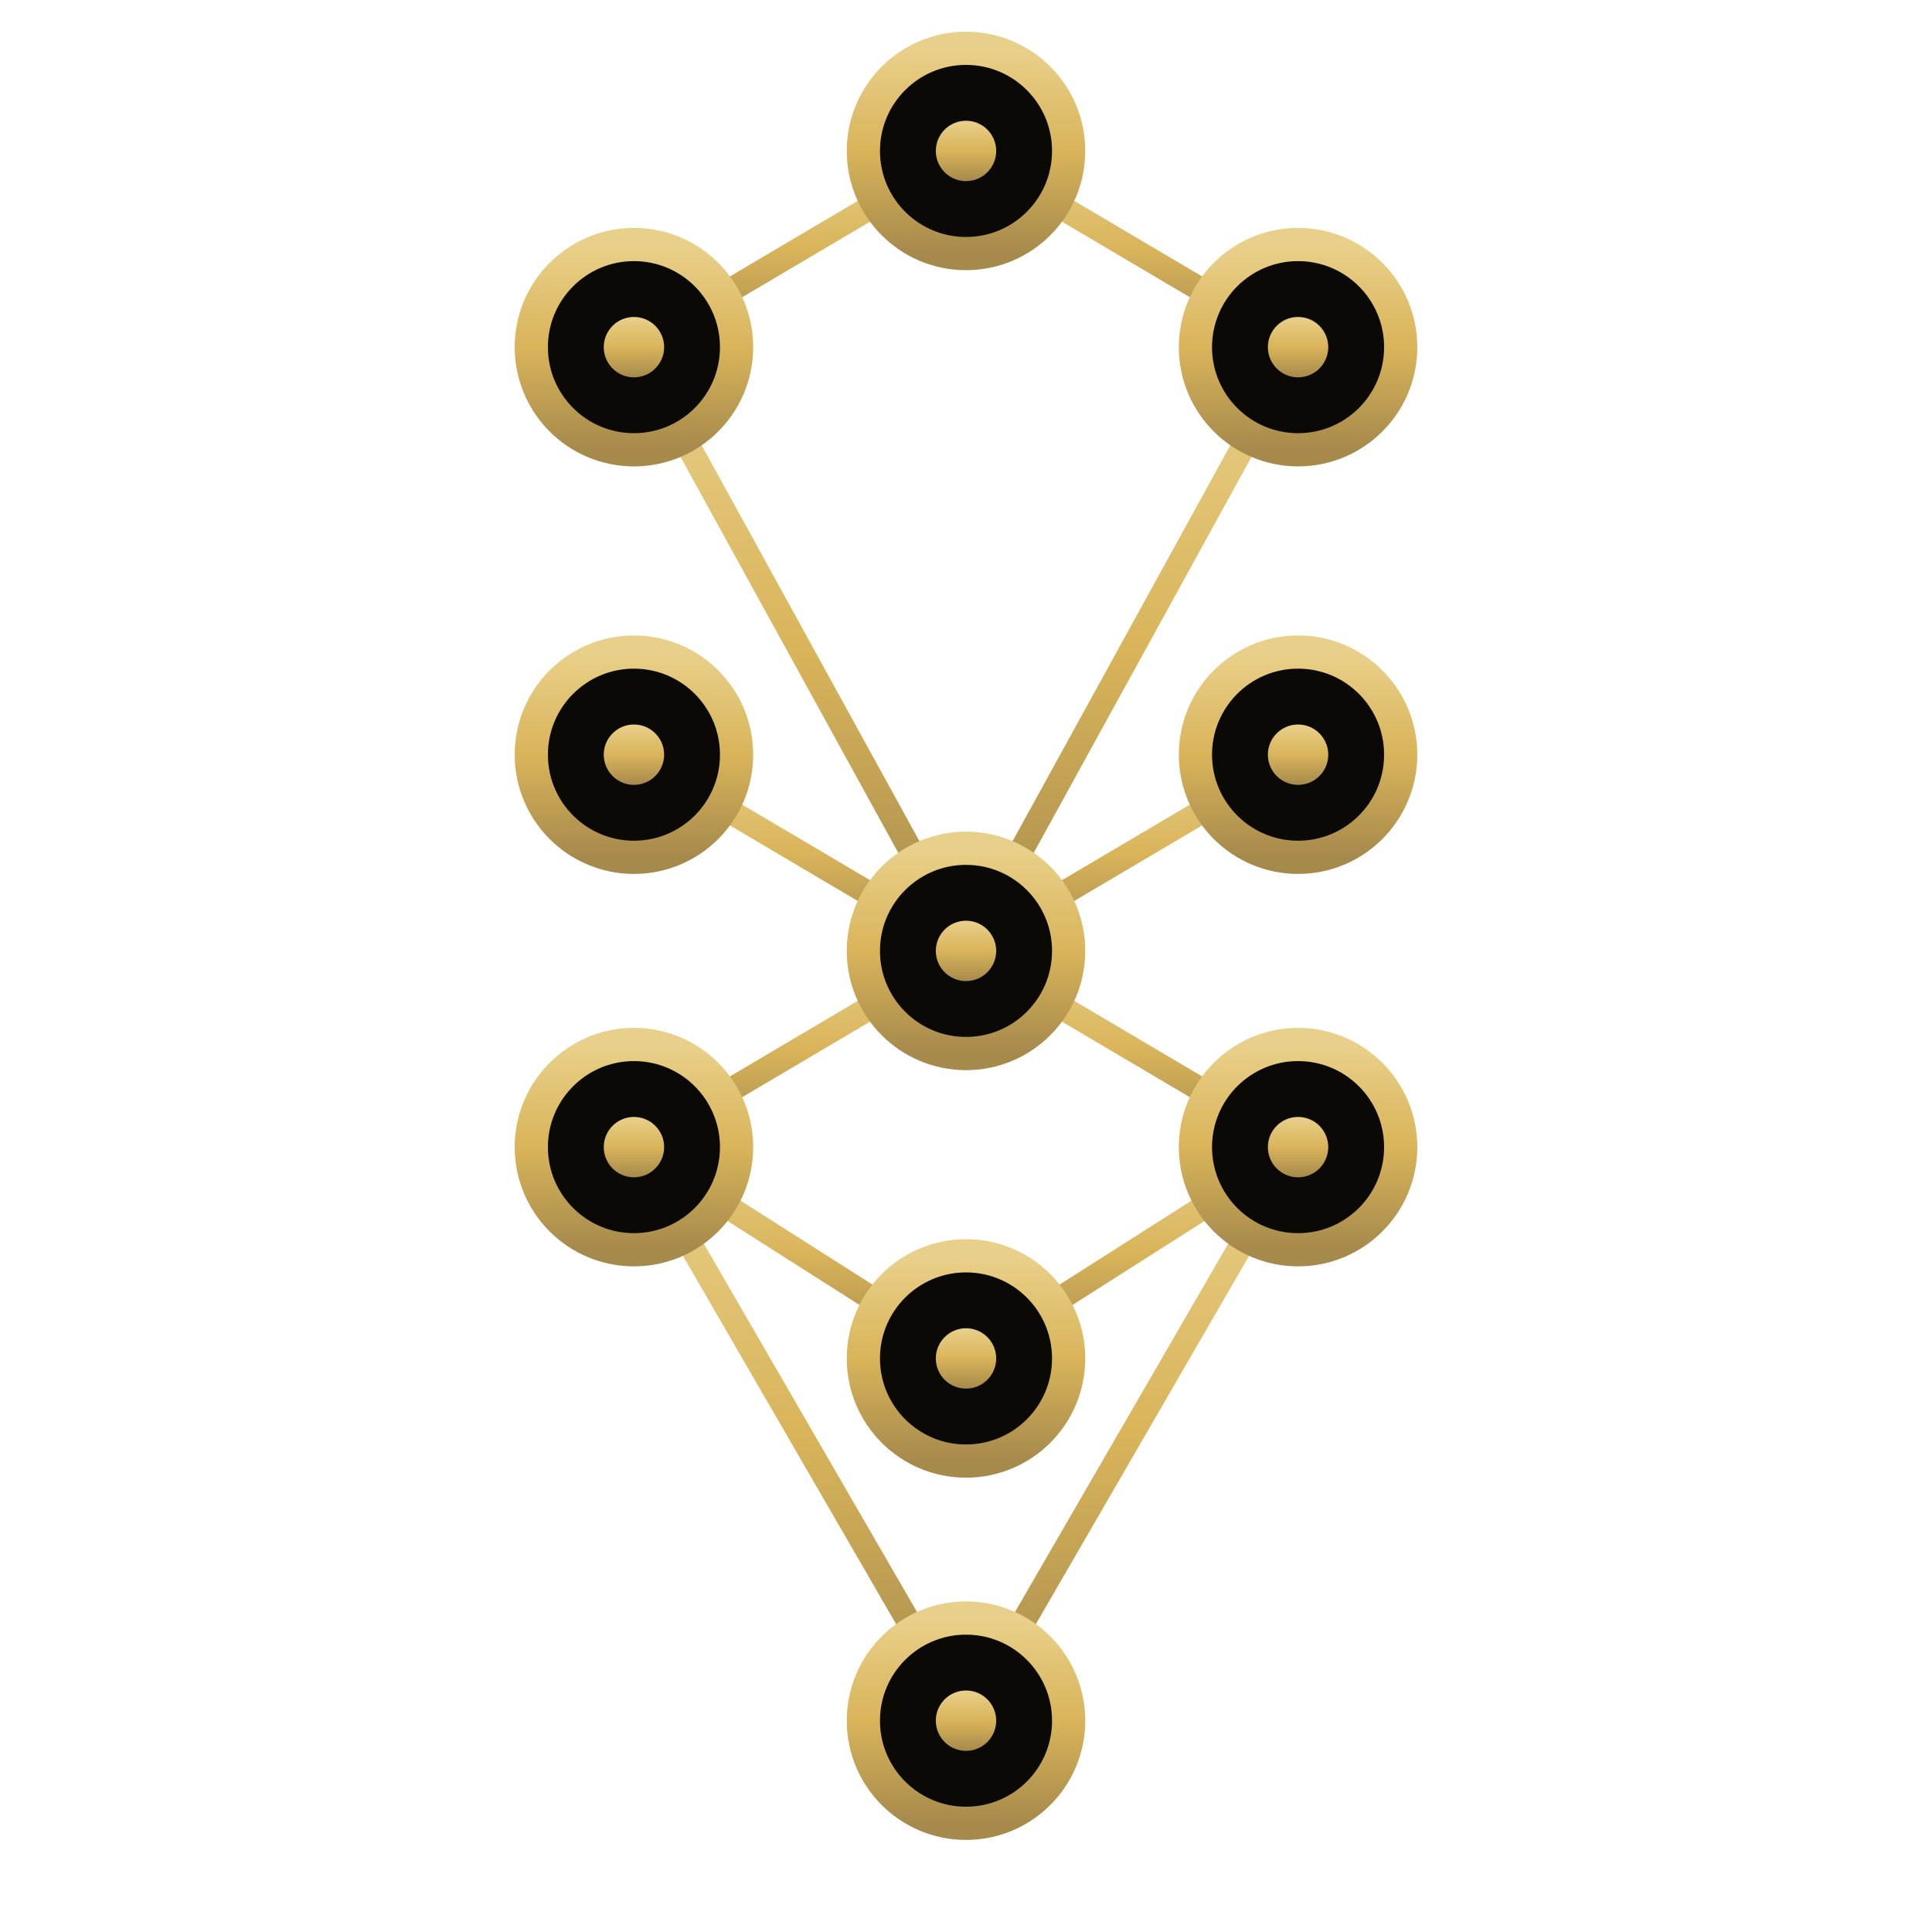
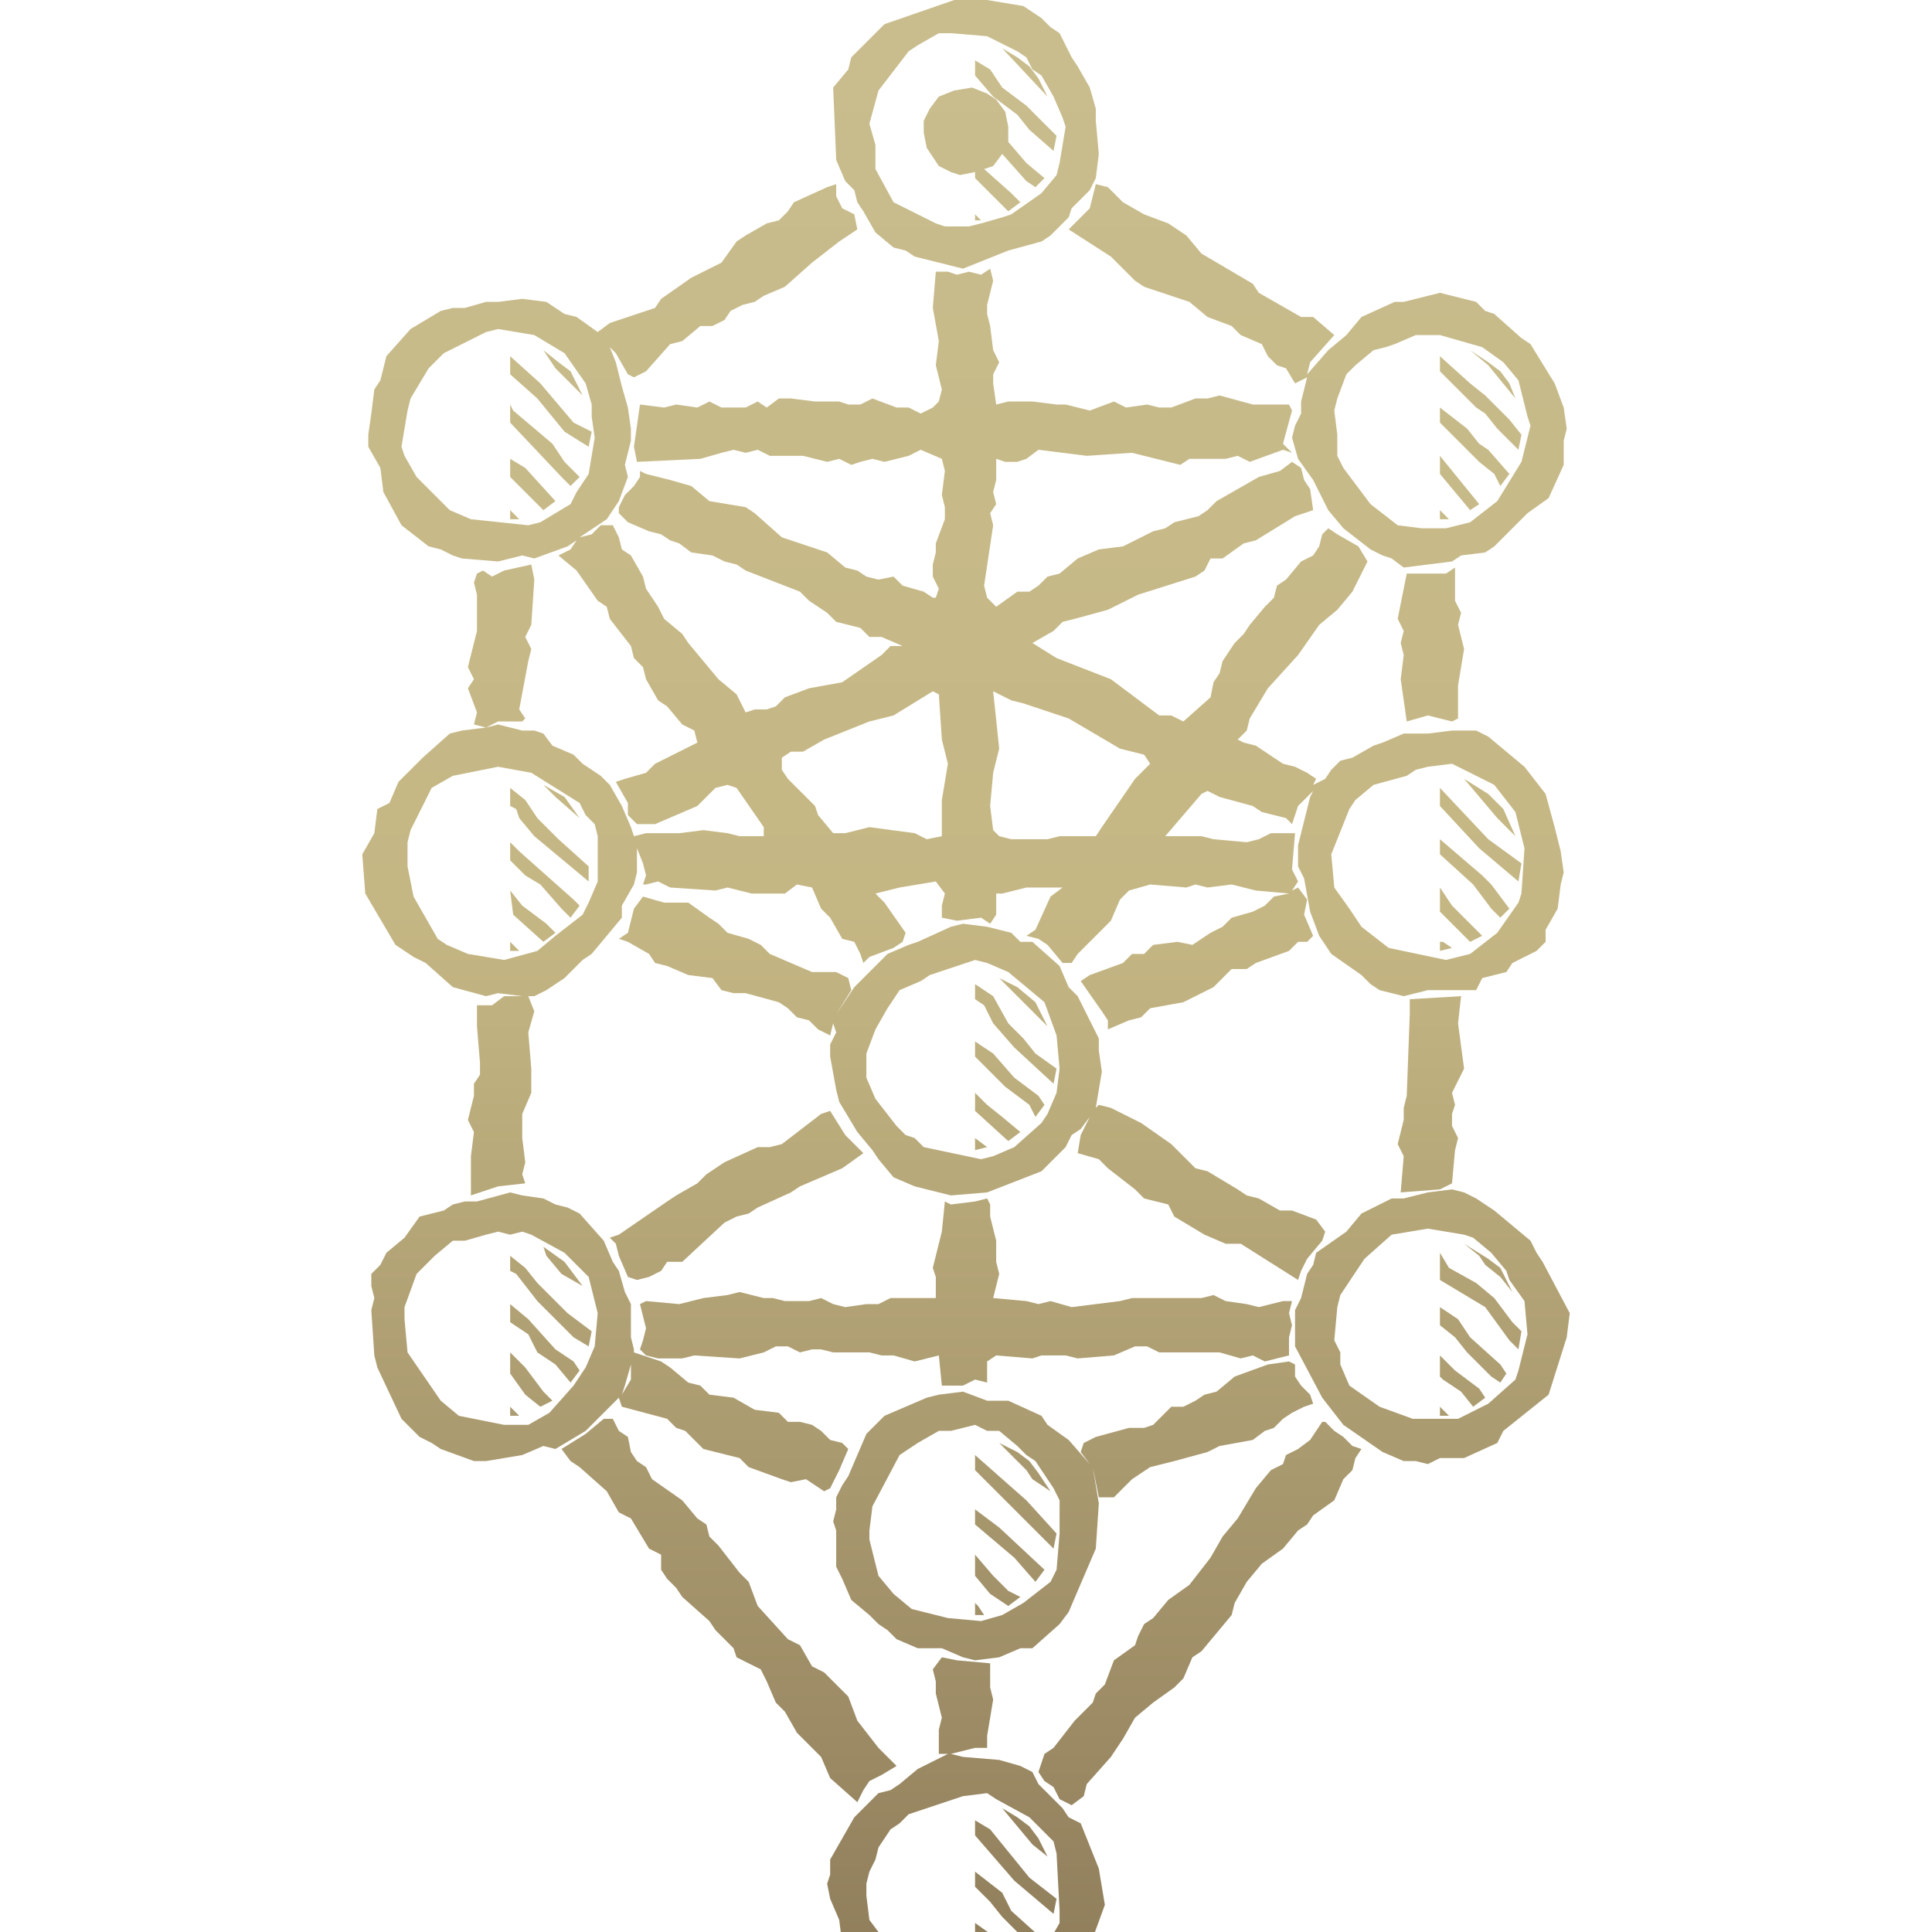
- <svg xmlns="http://www.w3.org/2000/svg" viewBox="0 0 64 64" fill="none" stroke="url(#g)" stroke-linecap="round" stroke-linejoin="round">
+ <svg xmlns="http://www.w3.org/2000/svg" viewBox="0 0 64 64">
  <defs>
    <linearGradient id="g" x1="0" y1="0" x2="0" y2="1">
-       <stop offset="0" stop-color="#E9D08A" />
-       <stop offset=".5" stop-color="#D9B45A" />
-       <stop offset="1" stop-color="#A68A4C" />
+       <stop offset="0" stop-color="#C9BD8E" />
+       <stop offset=".45" stop-color="#C5B784" />
+       <stop offset="1" stop-color="#8D7B59" />
    </linearGradient>
  </defs>
-   <line x1="32" y1="5" x2="43" y2="11.5" stroke-width=".8" />
-   <line x1="32" y1="5" x2="21" y2="11.5" stroke-width=".8" />
-   <line x1="32" y1="5" x2="32" y2="31.5" stroke-width=".8" />
-   <line x1="43" y1="11.5" x2="21" y2="11.5" stroke-width=".8" />
-   <line x1="43" y1="11.5" x2="32" y2="31.5" stroke-width=".8" />
-   <line x1="43" y1="11.5" x2="43" y2="25" stroke-width=".8" />
-   <line x1="21" y1="11.5" x2="32" y2="31.5" stroke-width=".8" />
-   <line x1="21" y1="11.5" x2="21" y2="25" stroke-width=".8" />
-   <line x1="43" y1="25" x2="21" y2="25" stroke-width=".8" />
-   <line x1="43" y1="25" x2="32" y2="31.5" stroke-width=".8" />
-   <line x1="43" y1="25" x2="43" y2="38" stroke-width=".8" />
-   <line x1="21" y1="25" x2="32" y2="31.5" stroke-width=".8" />
-   <line x1="21" y1="25" x2="21" y2="38" stroke-width=".8" />
-   <line x1="32" y1="31.5" x2="43" y2="38" stroke-width=".8" />
-   <line x1="32" y1="31.5" x2="32" y2="45" stroke-width=".8" />
-   <line x1="32" y1="31.5" x2="21" y2="38" stroke-width=".8" />
-   <line x1="43" y1="38" x2="21" y2="38" stroke-width=".8" />
-   <line x1="43" y1="38" x2="32" y2="45" stroke-width=".8" />
-   <line x1="43" y1="38" x2="32" y2="57" stroke-width=".8" />
-   <line x1="21" y1="38" x2="32" y2="45" stroke-width=".8" />
-   <line x1="21" y1="38" x2="32" y2="57" stroke-width=".8" />
-   <line x1="32" y1="45" x2="32" y2="57" stroke-width=".8" />
-   <circle cx="32" cy="5" r="3.4" fill="#0B0906" stroke-width="1.1" />
-   <circle cx="32" cy="5" r="1" fill="url(#g)" stroke="none" />
-   <circle cx="43" cy="11.5" r="3.4" fill="#0B0906" stroke-width="1.1" />
-   <circle cx="43" cy="11.5" r="1" fill="url(#g)" stroke="none" />
-   <circle cx="21" cy="11.5" r="3.4" fill="#0B0906" stroke-width="1.1" />
-   <circle cx="21" cy="11.5" r="1" fill="url(#g)" stroke="none" />
-   <circle cx="43" cy="25" r="3.4" fill="#0B0906" stroke-width="1.1" />
-   <circle cx="43" cy="25" r="1" fill="url(#g)" stroke="none" />
-   <circle cx="21" cy="25" r="3.4" fill="#0B0906" stroke-width="1.1" />
-   <circle cx="21" cy="25" r="1" fill="url(#g)" stroke="none" />
-   <circle cx="32" cy="31.5" r="3.4" fill="#0B0906" stroke-width="1.1" />
-   <circle cx="32" cy="31.5" r="1" fill="url(#g)" stroke="none" />
-   <circle cx="43" cy="38" r="3.4" fill="#0B0906" stroke-width="1.1" />
-   <circle cx="43" cy="38" r="1" fill="url(#g)" stroke="none" />
-   <circle cx="21" cy="38" r="3.4" fill="#0B0906" stroke-width="1.1" />
-   <circle cx="21" cy="38" r="1" fill="url(#g)" stroke="none" />
-   <circle cx="32" cy="45" r="3.4" fill="#0B0906" stroke-width="1.1" />
-   <circle cx="32" cy="45" r="1" fill="url(#g)" stroke="none" />
-   <circle cx="32" cy="57" r="3.4" fill="#0B0906" stroke-width="1.1" />
-   <circle cx="32" cy="57" r="1" fill="url(#g)" stroke="none" />
+   <path fill="url(#g)" fill-rule="evenodd" d="M26.9 8.7 27.8 8.0 28.1 7.8 28.4 7.6 28.3 7.1 27.9 6.9 27.7 6.5 27.7 6.1 27.4 6.2 26.3 6.7 26.1 7.0 25.8 7.3 25.4 7.4 24.7 7.8 24.4 8.0 23.9 8.7 22.9 9.2 21.9 9.9 21.7 10.2 20.2 10.7 19.8 11.0 19.1 10.5 18.7 10.4 18.4 10.2 18.1 10.0 17.3 9.9 16.5 10.0 16.1 10.0 15.4 10.2 15.0 10.2 14.6 10.3 13.6 10.9 12.8 11.8 12.6 12.6 12.4 12.9 12.3 13.7 12.2 14.4 12.2 14.8 12.6 15.5 12.7 16.3 13.3 17.4 14.2 18.1 14.6 18.2 15.0 18.4 15.3 18.5 16.5 18.6 17.3 18.4 17.7 18.5 18.8 18.1 19.1 17.9 18.9 18.2 18.5 18.4 19.1 18.9 19.8 19.9 20.1 20.1 20.2 20.5 20.9 21.4 21.0 21.8 21.3 22.1 21.4 22.5 21.8 23.2 22.1 23.4 22.6 24.0 23.0 24.2 23.1 24.6 21.7 25.3 21.4 25.6 20.7 25.8 20.4 25.9 20.8 26.6 20.8 27.0 21.1 27.3 21.3 27.3 21.7 27.3 22.4 27.0 23.1 26.7 23.7 26.1 24.1 26.0 24.4 26.1 25.3 27.4 25.3 27.7 24.5 27.7 24.1 27.6 23.3 27.5 22.5 27.6 22.2 27.6 21.8 27.6 21.4 27.6 21.0 27.7 20.9 27.4 20.6 26.7 20.2 26.0 19.9 25.7 19.3 25.3 19.0 25.0 18.3 24.7 18.0 24.3 17.7 24.2 17.3 24.2 16.5 24.0 16.1 24.1 15.3 24.2 14.9 24.3 14.0 25.1 13.2 25.9 12.9 26.6 12.5 26.8 12.4 27.6 12.0 28.3 12.1 29.6 13.1 31.3 13.7 31.7 14.1 31.9 15.0 32.7 16.1 33.0 16.5 32.9 17.3 33.0 17.7 33.0 18.1 32.8 18.7 32.4 19.3 31.8 19.6 31.6 20.6 30.4 20.6 30.0 21.0 29.3 21.1 28.9 21.1 28.1 21.3 28.6 21.4 29.0 21.3 29.3 21.4 29.3 21.8 29.2 22.2 29.4 23.7 29.5 24.1 29.4 24.9 29.6 26.0 29.6 26.4 29.3 26.9 29.4 27.2 30.1 27.5 30.4 27.9 31.1 28.3 31.2 28.5 31.6 28.6 31.9 28.8 31.7 29.6 31.4 29.9 31.2 30.0 30.9 29.3 29.9 29.0 29.6 29.8 29.4 31.0 29.2 31.3 29.6 31.2 30.0 31.2 30.4 31.7 30.5 32.5 30.4 32.8 30.6 33.0 30.3 33.0 29.6 33.2 29.6 34.0 29.4 35.2 29.4 34.8 29.7 34.3 30.8 34.0 31.0 34.4 31.1 34.7 31.3 35.2 31.9 35.5 31.9 35.7 31.6 36.8 30.5 37.1 29.8 37.4 29.5 38.1 29.3 39.3 29.4 39.6 29.3 40.0 29.4 40.8 29.3 41.6 29.5 42.7 29.6 42.2 29.7 41.9 30.0 41.5 30.2 40.8 30.4 40.5 30.7 40.1 30.9 39.5 31.3 39.0 31.2 38.2 31.3 37.9 31.6 37.5 31.6 37.2 31.9 36.1 32.3 35.8 32.5 36.5 33.5 36.7 33.8 36.7 34.1 37.4 33.8 37.8 33.7 38.1 33.4 39.2 33.2 40.2 32.7 40.8 32.1 41.3 32.1 41.6 31.9 42.7 31.5 43.0 31.2 43.3 31.2 43.5 31.0 43.2 30.3 43.3 29.8 43.0 29.4 42.8 29.5 43.0 29.2 42.8 28.8 42.9 27.6 42.1 27.6 41.7 27.8 41.3 27.9 40.2 27.8 39.8 27.7 38.6 27.7 39.8 26.3 40.0 26.2 40.4 26.4 41.5 26.7 41.8 26.9 42.6 27.1 42.8 27.3 43.0 26.7 43.5 26.2 43.4 26.4 43.3 26.8 43.0 28.0 43.0 28.7 43.2 29.1 43.4 30.2 43.7 31.0 44.1 31.6 45.1 32.3 45.4 32.6 45.7 32.8 46.5 33.0 47.3 32.8 47.7 32.8 48.1 32.8 48.9 32.8 49.1 32.4 49.9 32.2 50.1 31.9 50.9 31.5 51.2 31.2 51.2 30.8 51.6 30.1 51.7 29.3 51.8 28.9 51.7 28.2 51.5 27.4 51.2 26.3 50.5 25.4 49.3 24.4 48.9 24.2 48.1 24.2 47.3 24.3 46.5 24.3 45.8 24.6 45.5 24.7 44.8 25.1 44.4 25.2 44.1 25.5 43.9 25.8 43.5 26.0 43.6 25.8 43.3 25.6 42.9 25.4 42.5 25.3 41.6 24.7 41.2 24.6 41.0 24.5 41.3 24.2 41.4 23.8 42.0 22.8 43.0 21.7 43.7 20.7 44.3 20.2 44.8 19.6 45.3 18.6 45.0 18.1 44.3 17.7 44.0 17.5 43.8 17.7 43.7 18.1 43.5 18.4 43.1 18.6 42.6 19.2 42.3 19.4 42.2 19.8 41.9 20.1 41.4 20.7 41.2 21.0 40.9 21.3 40.5 21.9 40.4 22.3 40.2 22.6 40.1 23.1 39.2 23.9 38.8 23.7 38.4 23.7 36.8 22.5 35.0 21.8 34.2 21.3 34.9 20.9 35.2 20.6 35.6 20.5 36.7 20.2 37.7 19.7 39.6 19.1 39.9 18.9 40.1 18.5 40.5 18.5 41.2 18.0 41.6 17.9 42.9 17.1 43.5 16.9 43.4 16.2 43.2 15.9 43.1 15.5 42.8 15.3 42.4 15.6 41.7 15.8 40.3 16.6 40.0 16.9 39.7 17.1 38.9 17.3 38.6 17.5 38.2 17.6 37.2 18.1 36.4 18.2 35.7 18.5 35.1 19.0 34.7 19.1 34.4 19.4 34.1 19.6 33.7 19.6 33.0 20.1 32.7 19.8 32.6 19.4 32.9 17.4 32.8 17.0 33.0 16.7 32.9 16.3 33.0 15.9 33.0 15.2 33.3 15.3 33.7 15.3 34.0 15.2 34.4 14.9 36.0 15.1 37.5 15.0 39.1 15.4 39.4 15.2 40.6 15.2 41.0 15.1 41.4 15.3 42.5 14.9 42.8 15.0 42.5 14.7 42.8 13.6 42.7 13.4 41.5 13.4 40.4 13.1 40.0 13.2 39.6 13.2 38.8 13.5 38.4 13.5 38.0 13.4 37.3 13.5 36.9 13.3 36.1 13.6 35.3 13.4 35.0 13.4 34.2 13.3 33.4 13.3 33.0 13.4 32.9 12.7 32.9 12.4 33.1 12.0 32.9 11.6 32.8 10.8 32.7 10.4 32.7 10.1 32.9 9.3 32.8 8.9 32.5 9.1 32.1 9.0 31.7 9.1 31.4 9.0 31.0 9.0 30.9 10.2 31.1 11.3 31.0 12.1 31.2 12.9 31.1 13.3 30.9 13.5 30.5 13.7 30.1 13.5 29.7 13.5 28.9 13.2 28.5 13.4 28.1 13.4 27.8 13.3 27.0 13.3 26.2 13.2 25.8 13.2 25.4 13.5 25.1 13.3 24.7 13.5 24.3 13.5 23.9 13.5 23.5 13.3 23.1 13.5 22.4 13.4 22.0 13.5 21.2 13.4 21.1 14.1 21.0 14.8 21.1 15.3 23.2 15.2 23.9 15.0 24.3 14.9 24.7 15.0 25.1 14.9 25.5 15.1 26.6 15.1 27.4 15.3 27.8 15.2 28.2 15.4 28.5 15.3 28.9 15.2 29.3 15.3 30.1 15.1 30.5 14.9 31.2 15.2 31.3 15.6 31.2 16.4 31.3 16.8 31.3 17.2 31.0 18.0 31.0 18.3 30.9 18.7 30.9 19.1 31.1 19.5 31.0 19.8 30.9 19.8 30.6 19.6 29.9 19.4 29.6 19.1 29.1 19.2 28.7 19.1 28.4 18.9 28.0 18.8 27.4 18.3 25.9 17.8 25.0 17.0 24.7 16.8 23.5 16.6 22.9 16.1 22.2 15.9 21.4 15.7 21.2 15.6 21.2 15.8 21.0 16.1 20.7 16.4 20.5 16.8 20.5 17.0 20.8 17.3 21.5 17.6 21.9 17.7 22.2 17.9 22.5 18.0 22.9 18.3 23.6 18.4 24.0 18.6 24.4 18.7 24.7 18.9 26.5 19.6 26.8 19.9 27.4 20.3 27.7 20.6 28.5 20.8 28.8 21.1 29.2 21.1 29.9 21.4 29.5 21.4 29.2 21.7 27.9 22.6 26.8 22.8 26.0 23.1 25.7 23.4 25.4 23.5 25.0 23.5 24.7 23.6 24.4 23.0 23.8 22.5 22.8 21.3 22.6 21.0 22.0 20.5 21.8 20.1 21.4 19.5 21.3 19.1 20.9 18.4 20.6 18.2 20.5 17.8 20.3 17.4 19.9 17.4 19.6 17.7 19.2 17.8 20.1 17.2 20.5 16.6 20.8 15.8 20.7 15.4 20.9 14.6 20.9 14.2 20.8 13.5 20.6 12.8 20.4 12.0 20.2 11.5 20.4 11.7 20.8 12.4 21.0 12.5 21.4 12.3 22.2 11.4 22.6 11.3 23.2 10.8 23.6 10.8 24.0 10.6 24.2 10.3 24.6 10.1 25.0 10.0 25.3 9.8 26.0 9.5ZM33.1 24.8 32.9 22.9 33.5 23.2 33.9 23.3 35.4 23.8 37.1 24.8 37.9 25.0 38.1 25.3 37.6 25.8 36.5 27.4 36.3 27.7 35.1 27.7 34.7 27.8 33.5 27.8 33.1 27.7 32.9 27.5 32.8 26.7 32.9 25.6 33.0 25.2ZM28.8 23.9 29.6 23.7 30.9 22.9 31.1 23.0 31.2 24.5 31.4 25.3 31.2 26.5 31.2 27.7 30.7 27.8 30.3 27.6 28.8 27.4 28.0 27.6 27.6 27.6 27.1 27.0 27.0 26.7 26.1 25.8 25.9 25.5 25.9 25.1 26.2 24.9 26.6 24.9 27.3 24.5ZM14.9 16.9 13.8 15.8 13.4 15.1 13.3 14.8 13.5 13.6 13.6 13.2 14.2 12.2 14.7 11.7 16.1 11.0 16.5 10.9 17.7 11.1 18.7 11.7 19.4 12.7 19.6 13.4 19.6 13.8 19.7 14.5 19.5 15.7 19.1 16.3 18.9 16.7 17.9 17.3 17.5 17.4 15.6 17.2ZM47.9 31.8 46.0 31.4 45.1 30.7 44.9 30.4 44.7 30.1 44.2 29.4 44.1 28.3 44.7 26.8 44.9 26.5 45.5 26.0 46.6 25.7 46.9 25.5 47.3 25.4 48.1 25.3 48.5 25.5 49.5 26.0 50.2 26.9 50.5 28.1 50.4 29.6 50.3 29.9 49.6 30.9 48.7 31.6ZM16.7 31.8 15.5 31.6 14.8 31.3 14.5 31.1 13.7 29.7 13.5 28.7 13.5 27.9 13.6 27.5 14.1 26.5 14.3 26.1 15.0 25.7 16.5 25.4 17.6 25.6 19.2 26.6 19.4 27.0 19.7 27.3 19.8 27.7 19.8 28.8 19.8 29.2 19.5 29.9 19.3 30.3 18.4 31.0 17.8 31.5ZM15.8 19.7 15.8 20.9 15.5 22.1 15.7 22.5 15.5 22.8 15.8 23.6 15.7 24.0 16.1 24.1 16.5 23.9 17.3 23.9 17.4 23.8 17.2 23.5 17.5 21.9 17.6 21.5 17.4 21.1 17.6 20.7 17.7 19.2 17.6 18.7 16.7 18.9 16.3 19.1 16.0 18.9 15.8 19.0 15.7 19.3ZM21.3 29.7 21.0 30.1 20.8 30.9 20.5 31.1 20.8 31.2 21.5 31.6 21.7 31.9 22.1 32.0 22.8 32.3 23.6 32.4 23.9 32.8 24.3 32.9 24.7 32.9 25.8 33.2 26.1 33.4 26.4 33.7 26.8 33.8 27.1 34.1 27.5 34.3 27.6 33.9 27.7 34.2 27.5 34.6 27.5 35.0 27.7 36.1 27.8 36.5 28.4 37.5 28.9 38.1 29.1 38.4 29.6 39.0 30.3 39.3 31.5 39.6 32.7 39.5 34.5 38.8 35.3 38.0 35.5 37.6 35.8 37.4 36.1 37.0 35.8 37.6 35.7 38.2 36.4 38.4 36.7 38.7 37.6 39.4 37.9 39.7 38.7 39.9 38.9 40.3 39.9 40.9 40.6 41.2 41.1 41.2 43.0 42.4 43.1 42.1 43.3 41.7 43.8 41.1 43.9 40.8 43.6 40.4 42.8 40.1 42.4 40.1 41.7 39.7 41.3 39.6 41.0 39.4 40.0 38.8 39.6 38.7 38.8 37.9 37.8 37.2 36.8 36.7 36.4 36.6 36.3 36.7 36.5 35.5 36.4 34.8 36.4 34.4 35.7 33.0 35.4 32.7 35.1 32.0 34.2 31.2 33.8 31.2 33.5 30.9 32.7 30.7 31.9 30.6 31.5 30.7 30.4 31.2 30.1 31.3 29.4 31.6 28.3 32.7 27.7 33.6 28.2 32.8 28.1 32.4 27.7 32.2 26.9 32.2 26.2 31.9 25.5 31.6 25.2 31.3 24.8 31.1 24.1 30.9 23.8 30.6 23.5 30.4 22.8 29.9 22.0 29.9ZM32.5 38.4 30.6 38.0 30.3 37.7 30.0 37.6 29.7 37.3 29.0 36.4 28.7 35.7 28.7 35.3 28.7 34.9 29.0 34.1 29.4 33.4 29.8 32.8 30.5 32.5 30.8 32.3 32.3 31.8 32.7 31.9 33.4 32.2 34.6 33.2 35.0 34.3 35.1 35.4 35.0 36.2 34.7 36.9 34.5 37.2 33.6 38.0 32.9 38.3ZM16.3 33.3 15.8 33.3 15.8 34.0 15.9 35.2 15.9 35.6 15.7 35.9 15.7 36.3 15.5 37.1 15.7 37.5 15.6 38.3 15.6 38.6 15.6 39.6 16.5 39.3 17.4 39.2 17.3 38.9 17.4 38.5 17.3 37.7 17.3 36.9 17.6 36.2 17.6 35.4 17.5 34.2 17.7 33.5 17.5 33.0 16.7 33.0ZM22.1 39.8 20.5 40.9 20.2 41.0 20.4 41.2 20.5 41.6 20.8 42.3 21.1 42.4 21.5 42.3 21.9 42.1 22.1 41.8 22.6 41.8 24.0 40.5 24.4 40.3 24.8 40.2 25.1 40.0 26.2 39.5 26.5 39.3 27.9 38.7 28.6 38.2 28.0 37.6 27.5 36.8 27.2 36.9 25.9 37.9 25.5 38.0 25.1 38.0 24.0 38.5 23.7 38.7 23.4 38.9 23.1 39.2 22.4 39.6ZM27.5 49.3 27.8 48.7 28.1 48.0 27.9 47.8 27.5 47.7 27.2 47.4 26.9 47.2 26.5 47.1 26.1 47.1 25.8 46.8 25.0 46.7 24.3 46.3 23.5 46.2 23.2 45.9 22.8 45.8 22.2 45.3 21.9 45.1 21.0 44.8 21.0 45.1 21.0 44.7 20.9 44.3 20.9 43.2 20.7 42.8 20.5 42.1 20.3 41.8 20.0 41.1 19.2 40.2 18.8 40.0 18.4 39.9 18.0 39.7 17.3 39.6 16.9 39.5 15.8 39.8 15.4 39.8 15.0 39.9 14.7 40.1 13.9 40.3 13.4 41.0 12.8 41.5 12.6 41.9 12.3 42.2 12.3 42.6 12.4 43.0 12.3 43.4 12.4 44.9 12.5 45.3 13.3 47.0 13.6 47.3 13.9 47.6 14.3 47.8 14.6 48.0 15.7 48.4 16.1 48.4 17.3 48.2 18.0 47.9 18.4 48.0 19.4 47.4 20.5 46.3 20.6 46.6 22.1 47.0 22.4 47.3 22.7 47.4 23.3 48.0 24.5 48.3 24.8 48.6 25.9 49.0 26.2 49.1 26.7 49.0 27.0 49.2 27.3 49.4ZM20.9 45.2 20.9 45.7 20.6 46.2 20.7 45.9ZM19.0 45.9 18.2 46.8 17.5 47.2 16.7 47.2 15.2 46.9 14.6 46.4 13.5 44.8 13.4 43.7 13.4 43.3 13.8 42.2 14.4 41.6 15.0 41.1 15.4 41.1 16.1 40.9 16.5 40.8 16.9 40.9 17.3 40.8 17.6 40.9 18.7 41.5 19.5 42.3 19.8 43.5 19.7 44.6 19.4 45.3ZM24.8 52.4 24.5 52.1 23.8 51.2 23.5 50.9 23.4 50.5 23.1 50.3 22.6 49.7 21.6 49.0 21.4 48.6 21.1 48.4 20.9 48.1 20.8 47.6 20.5 47.4 20.3 47.0 20.0 47.0 19.4 47.5 18.6 48.0 18.9 48.4 19.2 48.6 20.1 49.4 20.5 50.1 20.9 50.3 21.5 51.3 21.9 51.5 21.9 52.0 22.1 52.3 22.4 52.6 22.6 52.9 23.5 53.7 23.7 54.0 24.3 54.6 24.4 54.9 25.2 55.3 25.4 55.7 25.7 56.4 26.0 56.7 26.4 57.4 27.2 58.2 27.5 58.9 28.4 59.7 28.6 59.3 28.8 59.0 29.2 58.8 29.7 58.5 29.1 57.9 28.4 57.0 28.1 56.2 27.3 55.4 26.9 55.2 26.5 54.5 26.1 54.3 25.1 53.2ZM32.8 55.1 31.7 55.0 31.2 54.9 30.9 55.3 31.0 55.7 31.0 56.1 31.2 56.9 31.1 57.3 31.1 58.1 31.4 58.1 30.4 58.6 29.8 59.1 29.5 59.3 29.1 59.4 28.8 59.7 28.3 60.2 27.5 61.6 27.5 62.1 27.4 62.4 27.5 62.9 27.8 63.6 27.9 64.4 28.2 64.7 28.6 65.3 29.2 65.8 29.4 66.1 30.3 66.9 31.9 67.1 32.7 67.1 33.1 66.9 33.4 66.7 34.4 66.2 35.4 65.5 35.5 65.2 36.2 64.2 36.6 63.1 36.4 61.9 35.8 60.4 35.4 60.2 35.2 59.9 34.4 59.1 34.2 58.7 33.8 58.5 33.1 58.3 31.9 58.2 31.5 58.1 32.3 57.9 32.7 57.9 32.7 57.8 32.7 57.5 32.9 56.3 32.8 55.9ZM35.1 63.7 34.7 64.4 34.4 64.7 34.2 65.0 33.6 65.5 33.3 65.8 32.9 65.9 32.5 65.8 32.1 65.9 31.7 65.7 30.6 65.5 29.7 64.8 28.8 63.6 28.7 62.8 28.7 62.4 28.8 62.0 29.0 61.6 29.1 61.2 29.3 60.9 29.5 60.6 29.8 60.4 30.1 60.1 31.9 59.5 32.7 59.4 33.0 59.6 34.1 60.2 34.6 60.7 34.9 61.0 35.0 61.4 35.1 63.3ZM42.0 11.8 42.3 12.1 42.6 12.2 42.9 12.7 43.3 12.5 43.1 13.3 43.1 13.7 42.9 14.1 42.8 14.5 43.0 15.2 43.5 15.9 44.0 16.9 44.5 17.5 45.4 18.2 45.8 18.4 46.1 18.5 46.5 18.8 48.1 18.6 48.4 18.4 49.2 18.3 49.5 18.1 50.6 17.0 51.3 16.5 51.8 15.4 51.8 14.6 51.9 14.2 51.8 13.5 51.5 12.7 50.7 11.4 50.4 11.2 49.5 10.4 49.2 10.3 48.9 10.0 47.7 9.7 46.5 10.0 46.2 10.0 45.1 10.5 44.6 11.1 44.0 11.6 43.3 12.4 43.4 12.0 44.2 11.1 43.5 10.5 43.1 10.5 41.7 9.7 41.5 9.4 39.8 8.4 39.3 7.8 39.0 7.6 38.7 7.4 37.9 7.1 37.2 6.7 36.7 6.2 36.3 6.1 36.1 6.9 35.4 7.6 36.8 8.5 37.6 9.3 37.9 9.5 39.4 10.0 40.0 10.5 40.8 10.8 41.1 11.1 41.8 11.4ZM45.4 16.7 44.5 15.5 44.3 15.1 44.3 14.4 44.2 13.6 44.3 13.2 44.6 12.4 44.9 12.1 45.5 11.6 45.9 11.5 46.2 11.4 46.9 11.1 47.7 11.1 49.1 11.5 49.8 12.0 50.3 12.6 50.5 13.4 50.6 13.8 50.7 14.1 50.6 14.5 50.4 15.3 49.6 16.6 48.7 17.3 47.9 17.5 47.1 17.5 46.3 17.4ZM48.3 23.1 48.3 22.7 48.5 21.5 48.3 20.7 48.4 20.3 48.2 19.9 48.2 18.8 47.9 19.0 46.6 19.0 46.3 20.5 46.5 20.9 46.4 21.3 46.5 21.7 46.4 22.5 46.6 23.9 47.3 23.7 47.7 23.8 48.1 23.9 48.3 23.8ZM47.7 39.4 48.1 39.2 48.2 38.1 48.3 37.7 48.1 37.3 48.1 36.9 48.2 36.6 48.1 36.2 48.5 35.4 48.3 33.9 48.4 33.0 46.7 33.1 46.7 33.3 46.7 33.6 46.6 36.3 46.5 36.7 46.5 37.1 46.3 37.9 46.5 38.3 46.4 39.5ZM38.4 44.8 40.4 44.8 41.1 45.0 41.5 44.9 41.9 45.1 42.3 45.0 42.7 44.9 42.7 44.3 42.8 43.9 42.7 43.5 42.8 43.1 42.5 43.1 41.7 43.3 41.3 43.2 40.6 43.1 40.2 42.9 39.8 43.0 37.5 43.0 37.1 43.1 35.5 43.3 34.8 43.1 34.4 43.2 34.0 43.1 32.9 43.0 33.1 42.2 33.0 41.8 33.0 41.1 32.8 40.3 32.8 39.9 32.7 39.7 32.3 39.8 31.5 39.9 31.3 39.8 31.2 40.8 30.9 42.0 31.0 42.3 31.0 43.0 29.9 43.0 29.5 43.0 29.1 43.2 28.7 43.2 28.0 43.3 27.6 43.2 27.2 43.0 26.8 43.1 26.0 43.1 25.6 43.0 25.3 43.0 24.5 42.8 24.1 42.9 23.3 43.0 22.5 43.2 21.4 43.1 21.2 43.2 21.4 44.0 21.3 44.4 21.2 44.7 21.4 44.9 21.8 45.0 22.6 45.0 23.0 44.9 24.5 45.0 25.3 44.8 25.7 44.6 26.1 44.6 26.5 44.8 26.9 44.7 27.2 44.7 27.6 44.8 28.8 44.8 29.2 44.9 29.6 44.9 30.3 45.1 31.1 44.9 31.2 45.9 31.5 45.9 31.9 45.9 32.3 45.7 32.7 45.8 32.7 45.5 32.7 45.1 33.0 44.9 34.2 45.0 34.5 44.9 35.3 44.9 35.7 45.0 36.9 44.9 37.6 44.6 38.0 44.6ZM35.8 48.1 36.1 48.5 35.4 47.7 34.7 47.2 34.5 46.9 33.4 46.4 32.7 46.4 31.9 46.1 31.1 46.2 30.7 46.3 29.3 46.9 28.7 47.5 28.1 48.9 27.9 49.2 27.7 49.6 27.7 50.0 27.6 50.4 27.7 50.7 27.7 51.9 27.9 52.3 28.2 53.0 28.8 53.5 29.1 53.8 29.4 54.0 29.7 54.3 30.4 54.6 31.2 54.6 31.9 54.9 32.3 55.0 33.1 54.9 33.8 54.6 34.2 54.6 35.1 53.8 35.4 53.4 36.3 51.3 36.4 49.8 36.2 48.6 36.4 49.6 36.9 49.6 37.5 49.0 38.1 48.6 38.9 48.4 40.0 48.1 40.4 47.9 41.5 47.7 41.9 47.4 42.2 47.3 42.5 47.0 42.8 46.8 43.2 46.6 43.5 46.5 43.4 46.2 43.1 45.9 42.9 45.6 42.9 45.2 42.7 45.1 42.0 45.2 40.9 45.6 40.3 46.1 39.9 46.2 39.6 46.4 39.2 46.6 38.8 46.6 38.2 47.2 37.9 47.3 37.4 47.3 36.3 47.6 35.9 47.8ZM34.8 52.4 33.9 53.1 33.2 53.5 32.5 53.7 31.4 53.6 30.2 53.3 29.6 52.8 29.1 52.2 28.8 51.0 28.8 50.7 28.9 49.9 29.8 48.2 30.4 47.8 31.1 47.4 31.5 47.4 32.3 47.2 32.7 47.4 33.1 47.4 33.7 47.9 34.0 48.2 34.3 48.4 34.9 49.3 35.1 49.7 35.1 50.8 35.0 52.0ZM38.7 53.0 38.2 53.6 37.9 53.8 37.7 54.2 37.6 54.5 36.9 55.0 36.6 55.8 36.3 56.1 36.2 56.4 35.6 57.0 34.9 57.9 34.6 58.1 34.4 58.7 34.6 59.0 34.9 59.2 35.1 59.6 35.5 59.8 35.9 59.5 36.0 59.1 36.8 58.2 37.2 57.6 37.6 56.9 38.2 56.4 38.9 55.9 39.2 55.6 39.5 54.9 39.8 54.7 40.8 53.5 40.9 53.1 41.3 52.4 41.8 51.8 42.5 51.3 43.0 50.7 43.3 50.5 43.5 50.2 44.2 49.7 44.5 49.0 44.8 48.7 44.9 48.3 45.1 48.0 44.8 47.9 44.5 47.6 44.2 47.4 43.9 47.1 43.8 47.1 43.4 47.7 43.0 48.0 42.6 48.2 42.5 48.5 42.1 48.7 41.6 49.3 41.0 50.3 40.5 50.9 40.1 51.6 39.4 52.5ZM31.9 -0.1 29.3 0.8 28.8 1.3 28.5 1.6 28.2 1.9 28.1 2.3 27.6 2.9 27.7 5.3 28.0 6.0 28.3 6.3 28.4 6.7 28.6 7.0 29.0 7.7 29.6 8.2 30.0 8.3 30.3 8.5 31.9 8.9 33.4 8.3 34.5 8.0 34.8 7.8 35.4 7.2 35.5 6.9 36.1 6.3 36.3 5.9 36.4 5.1 36.3 4.0 36.3 3.6 36.1 2.9 35.7 2.2 35.5 1.9 35.1 1.1 34.8 0.9 34.5 0.6 33.9 0.2 32.7 -0.0ZM29.6 6.7 29.0 5.6 29.0 4.8 28.8 4.1 29.1 3.0 30.1 1.7 30.4 1.5 31.1 1.1 31.5 1.1 32.7 1.2 33.7 1.7 34.0 1.9 34.2 2.3 34.5 2.5 34.9 3.2 35.2 3.9 35.3 4.2 35.1 5.4 35.0 5.8 34.5 6.4 33.5 7.1 33.2 7.2 32.5 7.4 32.1 7.5 31.3 7.5 31.0 7.4ZM33.2 1.6 34.7 3.2 34.4 2.6 34.1 2.2 33.7 1.9ZM34.0 3.5 33.2 2.9 32.8 2.3 32.3 2.0 32.3 2.5 32.9 3.2 33.7 3.8 34.1 4.3 34.9 5.0 35.0 4.5 34.5 4.0ZM33.2 5.1 34.0 6.0 34.3 6.2 34.6 5.9 34.0 5.4 33.4 4.7 33.4 4.2 33.3 3.7 33.0 3.3 32.7 3.1 32.2 2.9 31.6 3.0 31.1 3.2 30.8 3.6 30.6 4.0 30.6 4.4 30.7 4.9 30.9 5.2 31.1 5.5 31.5 5.7 31.8 5.8 32.3 5.7 32.3 5.9 33.4 7.0 33.8 6.7 33.5 6.4 32.6 5.6 32.9 5.5ZM32.3 7.1 32.3 7.3 32.5 7.3ZM48.7 11.6 49.3 12.1 50.2 13.2 50.0 12.7 49.7 12.3 49.3 12.0ZM50.0 13.9 49.2 13.1 48.7 12.7 47.7 11.8 47.7 12.3 47.9 12.5 48.9 13.5 49.2 13.7 49.6 14.2 50.3 14.9 50.4 14.4ZM48.6 14.2 47.7 13.5 47.7 14.0 48.0 14.3 49.0 15.3 49.5 15.7 49.7 16.1 50.0 15.7 49.3 14.9 49.0 14.7ZM47.7 15.7 48.7 16.9 49.0 16.7 47.7 15.1ZM47.7 17.2 48.0 17.2 47.7 16.9ZM18.0 11.6 18.4 12.2 19.3 13.1 18.9 12.3 18.5 12.0ZM19.0 14.0 17.9 12.7 16.9 11.8 16.9 12.4 17.8 13.2 18.7 14.3 19.5 14.8 19.6 14.3ZM18.3 14.7 17.0 13.6 16.9 13.4 16.9 14.0 18.6 15.8 18.9 16.1 19.2 15.8 18.7 15.3ZM16.9 15.8 18.0 16.9 18.4 16.6 17.4 15.5 16.9 15.2ZM16.9 16.9 16.9 17.2 17.2 17.2 17.0 17.0ZM49.3 26.3 48.5 25.8 49.6 27.1 50.2 27.7 49.8 26.8ZM50.4 28.6 49.3 27.8 47.7 26.1 47.7 26.7 49.0 28.1 50.3 29.2ZM49.4 29.3 49.1 29.0 47.7 27.8 47.7 28.3 48.8 29.3 49.4 30.1 49.7 30.4 50.0 30.1ZM48.1 30.0 47.7 29.4 47.7 30.2 47.8 30.3 48.7 31.2 49.1 31.0ZM47.7 31.2 47.7 31.5 48.1 31.4 47.8 31.2ZM18.0 26.0 18.4 26.4 19.2 27.1 18.7 26.4ZM19.5 29.2 19.5 28.7 18.5 27.8 17.8 27.1 17.4 26.5 16.9 26.1 16.9 26.7 17.1 26.8 17.2 27.1 17.7 27.7ZM19.2 30.0 19.0 29.8 17.2 28.2 16.9 27.9 16.9 28.5 17.4 29.0 17.9 29.3 18.6 30.1 18.9 30.4ZM18.1 30.6 17.3 30.0 16.9 29.5 17.0 30.3 18.0 31.2 18.4 30.9ZM16.9 31.5 17.2 31.5 16.9 31.2ZM34.3 33.2 33.7 32.7 33.1 32.4 34.7 34.0ZM33.6 34.7 34.9 35.9 35.0 35.4 34.3 34.9 33.9 34.4 33.4 33.9 32.9 33.0 32.3 32.6 32.3 33.1 32.6 33.3 32.9 33.9ZM34.3 37.0 34.6 36.6 34.4 36.3 33.6 35.7 32.9 34.9 32.3 34.5 32.3 35.0 32.8 35.5 33.3 36.0 34.1 36.6ZM33.2 37.0 32.7 36.6 32.3 36.2 32.3 36.8 33.4 37.8 33.8 37.5ZM32.7 38.0 32.3 37.7 32.3 38.1ZM50.7 41.1 49.5 40.1 48.9 39.7 48.5 39.5 48.1 39.4 47.3 39.5 46.5 39.7 46.1 39.7 45.1 40.2 44.6 40.8 43.6 41.5 43.5 41.9 43.3 42.2 43.1 43.0 42.9 43.4 42.9 44.6 43.8 46.3 44.5 47.2 45.8 48.1 46.5 48.4 46.9 48.4 47.3 48.5 47.7 48.3 48.5 48.3 49.6 47.8 49.8 47.4 51.3 46.2 51.9 44.3 52.0 43.5 51.1 41.8 50.9 41.5ZM49.3 46.5 48.3 47.0 47.1 47.0 46.8 47.0 45.7 46.6 44.7 45.9 44.4 45.2 44.4 44.8 44.2 44.4 44.3 43.3 44.4 42.9 45.2 41.7 46.1 40.9 47.3 40.7 48.5 40.9 48.8 41.0 49.4 41.5 49.9 42.1 50.0 42.4 50.5 43.1 50.6 44.2 50.5 44.6 50.3 45.4 50.2 45.7ZM50.1 42.8 49.7 42.0 49.3 41.7 48.5 41.2 49.0 41.6 49.2 41.9 49.7 42.3ZM50.0 44.4 50.3 44.7 50.4 44.1 50.1 43.8 49.5 43.0 48.9 42.5 48.0 42.0 47.7 41.5 47.7 42.4 49.2 43.3ZM49.7 45.8 49.9 45.5 49.7 45.2 48.7 44.3 48.3 43.7 47.7 43.3 47.7 43.9 48.2 44.3 48.6 44.8 49.4 45.6ZM49.2 46.3 49.0 46.0 48.2 45.4 47.7 44.9 47.7 45.6 47.8 45.7 48.4 46.1 48.8 46.6ZM47.7 46.9 48.0 46.9 47.7 46.6ZM19.3 42.6 18.7 41.8 18.0 41.3 18.1 41.6 18.6 42.2ZM17.8 43.1 19.0 44.3 19.5 44.6 19.6 44.1 18.8 43.5 17.8 42.5 17.4 42.0 16.9 41.6 16.9 42.1 17.1 42.2ZM18.4 45.2 18.9 45.8 19.2 45.4 19.0 45.1 18.4 44.7 17.5 43.7 16.9 43.2 16.9 43.8 17.5 44.2 17.8 44.8ZM17.9 46.6 18.3 46.4 18.0 46.1 17.4 45.3 16.9 44.8 16.9 45.5 17.4 46.2ZM16.9 46.6 16.9 46.9 17.2 46.9 17.0 46.7ZM34.2 49.0 34.8 49.4 34.4 48.8 34.1 48.4 33.7 48.1 33.1 47.8 34.0 48.7ZM32.3 48.7 34.4 50.8 34.9 51.3 35.0 50.8 34.0 49.7 32.3 48.2ZM33.6 51.6 34.3 52.4 34.6 52.0 33.1 50.6 32.3 50.0 32.3 50.5ZM33.4 53.2 33.8 52.9 33.4 52.7 32.9 52.2 32.3 51.5 32.3 52.2 32.8 52.8ZM32.6 53.5 32.4 53.2 32.3 53.1 32.3 53.5ZM33.2 59.9 34.2 61.1 34.7 61.5 34.4 60.9 34.1 60.5 33.7 60.2ZM32.3 60.8 33.6 62.3 34.9 63.4 35.0 62.9 34.1 62.2 32.8 60.6 32.3 60.3ZM32.8 63.0 33.2 63.5 34.3 64.6 34.5 64.2 33.5 63.3 33.2 62.7 32.3 62.0 32.3 62.5ZM32.3 64.2 33.4 65.3 33.8 65.0 33.0 64.2 32.3 63.7ZM32.3 65.6 32.5 65.6 32.6 65.6 32.3 65.3Z" />
</svg>
